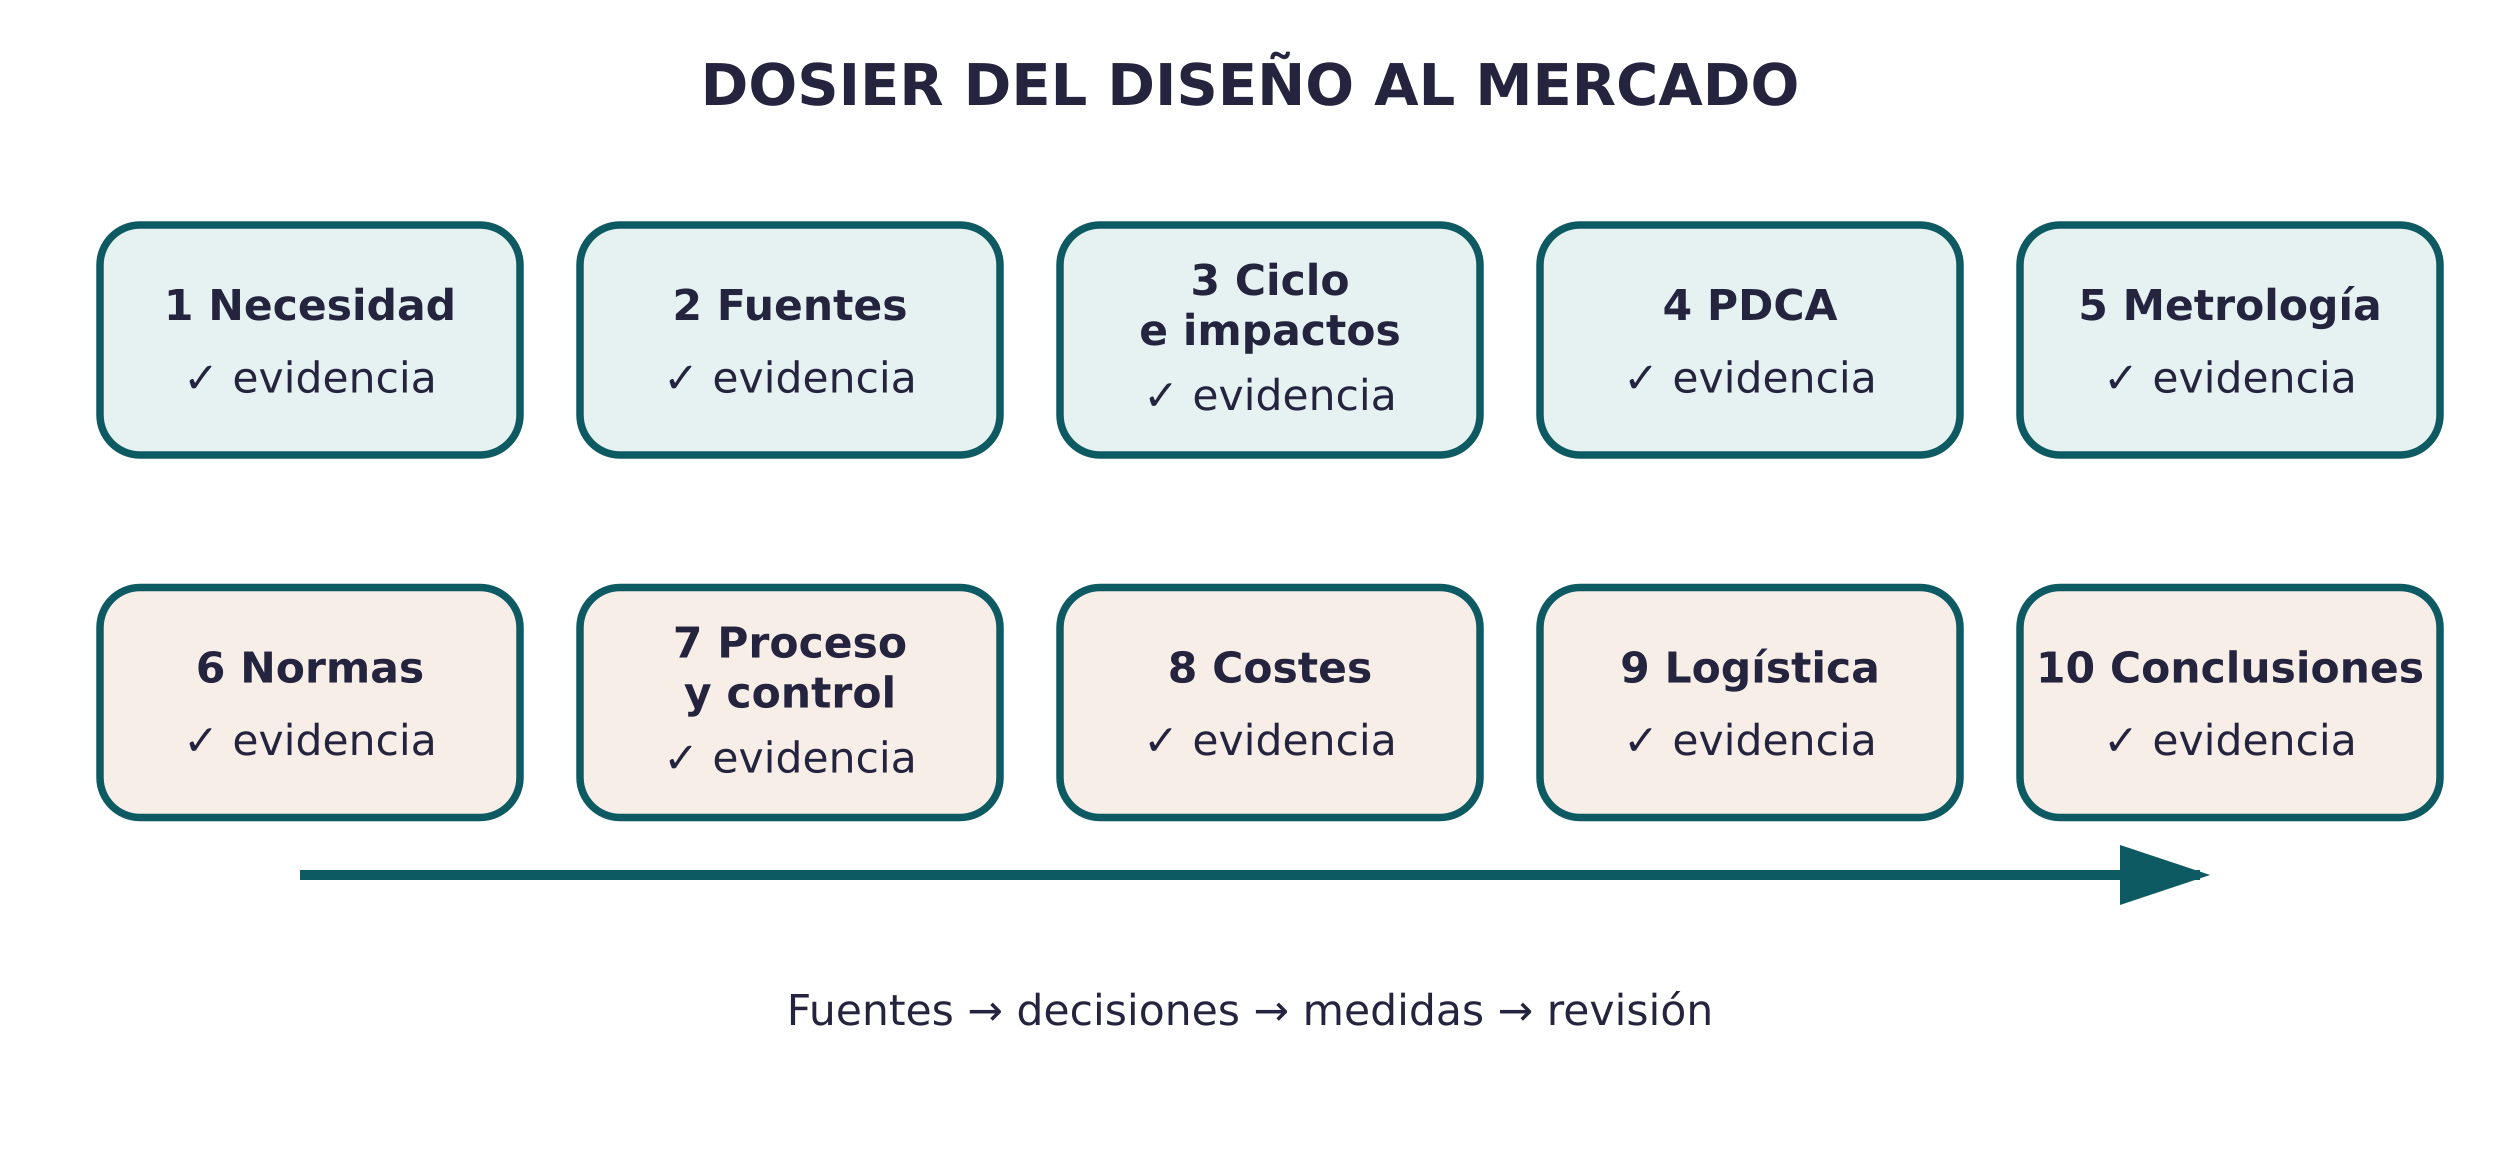
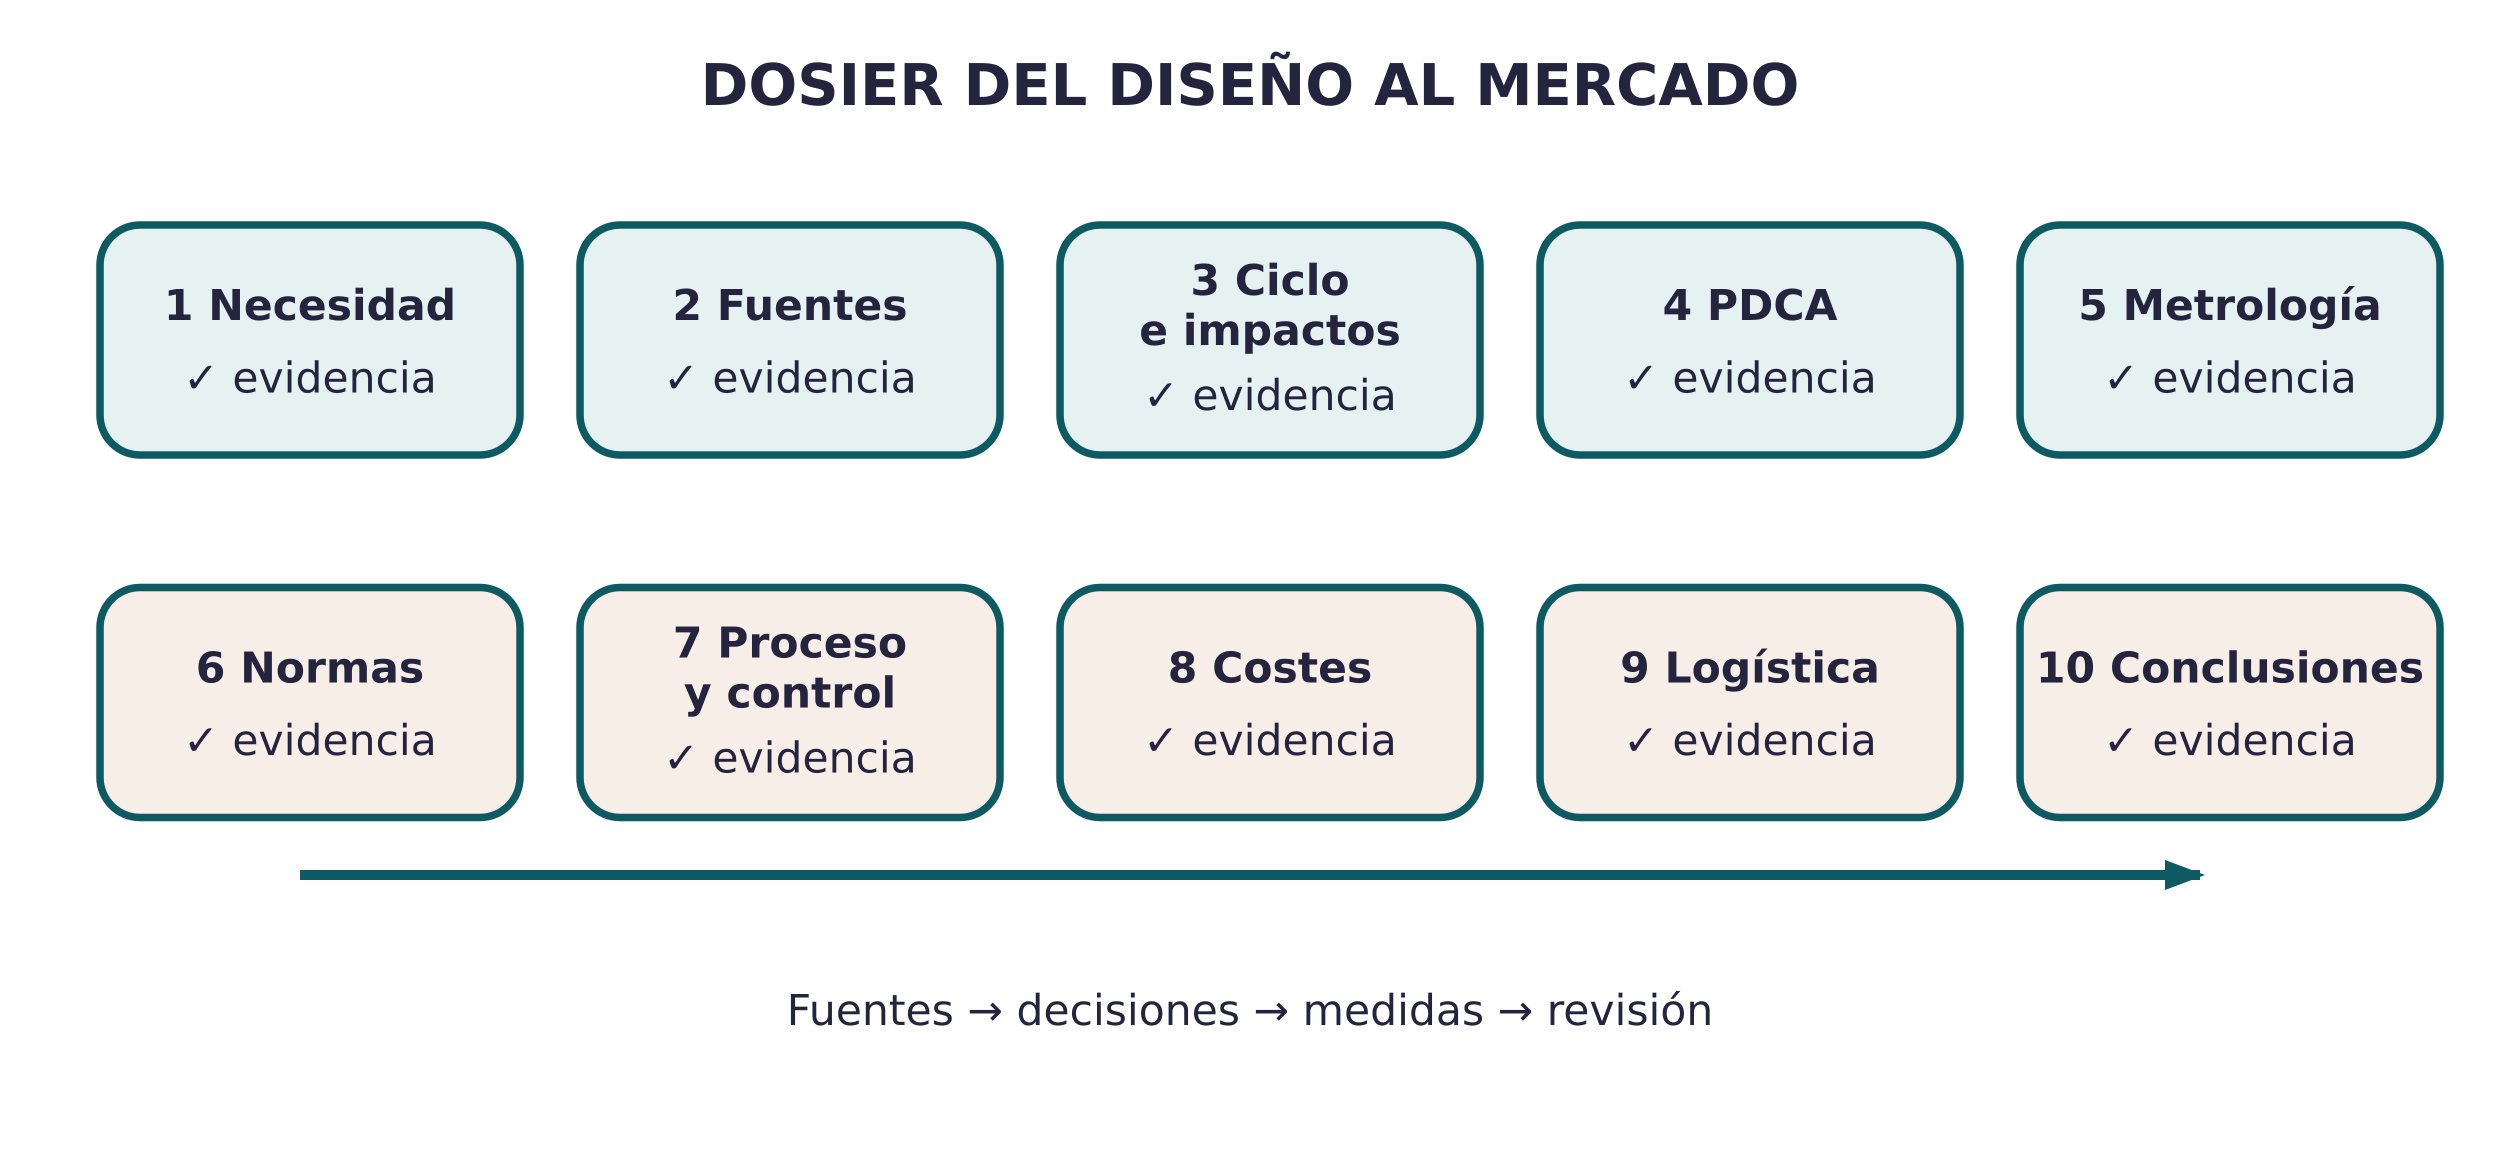
<svg xmlns="http://www.w3.org/2000/svg" viewBox="0 0 1000 460" role="img">
  <style>text{font-family:Verdana,'DejaVu Sans',Arial,sans-serif;fill:#25243f} .t{font-size:23px;font-weight:700} .s{font-size:17px} .box{fill:#f7f6fb;stroke:#0e5a63;stroke-width:3} .arr{stroke:#0e5a63;stroke-width:4;fill:none;marker-end:url(#a)} .return{stroke:#8a4b2a;stroke-width:4;fill:none;stroke-dasharray:9 7;marker-end:url(#b)}</style>
  <defs>
-     <marker id="a" markerWidth="10" markerHeight="10" refX="8" refY="3" orient="auto">
-       <path d="M0,0 L0,6 L9,3 z" fill="#0e5a63" />
+     <marker id="a" markerUnits="userSpaceOnUse" markerWidth="16" markerHeight="12" refX="14" refY="6" orient="auto">
+       <path d="M0,0 L0,12 L16,6 z" fill="#0e5a63" />
    </marker>
-     <marker id="b" markerWidth="10" markerHeight="10" refX="8" refY="3" orient="auto">
-       <path d="M0,0 L0,6 L9,3 z" fill="#8a4b2a" />
+     <marker id="b" markerUnits="userSpaceOnUse" markerWidth="16" markerHeight="12" refX="14" refY="6" orient="auto">
+       <path d="M0,0 L0,12 L16,6 z" fill="#8a4b2a" />
    </marker>
  </defs>
  <text class="t" x="500" y="42" text-anchor="middle">DOSIER DEL DISEÑO AL MERCADO</text>
  <rect x="40" y="90" rx="16" width="168" height="92" fill="#e6f1f2" stroke="#0e5a63" stroke-width="3" />
  <text class="s" x="124" y="128" text-anchor="middle" font-weight="700">1 Necesidad</text>
  <text class="s" x="124" y="157" text-anchor="middle">✓ evidencia</text>
  <rect x="232" y="90" rx="16" width="168" height="92" fill="#e6f1f2" stroke="#0e5a63" stroke-width="3" />
  <text class="s" x="316" y="128" text-anchor="middle" font-weight="700">2 Fuentes</text>
  <text class="s" x="316" y="157" text-anchor="middle">✓ evidencia</text>
  <rect x="424" y="90" rx="16" width="168" height="92" fill="#e6f1f2" stroke="#0e5a63" stroke-width="3" />
  <text class="s" x="508" y="118" text-anchor="middle" font-weight="700">3 Ciclo</text>
  <text class="s" x="508" y="138" text-anchor="middle" font-weight="700">e impactos</text>
  <text class="s" x="508" y="164" text-anchor="middle">✓ evidencia</text>
  <rect x="616" y="90" rx="16" width="168" height="92" fill="#e6f1f2" stroke="#0e5a63" stroke-width="3" />
  <text class="s" x="700" y="128" text-anchor="middle" font-weight="700">4 PDCA</text>
  <text class="s" x="700" y="157" text-anchor="middle">✓ evidencia</text>
  <rect x="808" y="90" rx="16" width="168" height="92" fill="#e6f1f2" stroke="#0e5a63" stroke-width="3" />
  <text class="s" x="892" y="128" text-anchor="middle" font-weight="700">5 Metrología</text>
  <text class="s" x="892" y="157" text-anchor="middle">✓ evidencia</text>
  <rect x="40" y="235" rx="16" width="168" height="92" fill="#f8eee8" stroke="#0e5a63" stroke-width="3" />
  <text class="s" x="124" y="273" text-anchor="middle" font-weight="700">6 Normas</text>
  <text class="s" x="124" y="302" text-anchor="middle">✓ evidencia</text>
  <rect x="232" y="235" rx="16" width="168" height="92" fill="#f8eee8" stroke="#0e5a63" stroke-width="3" />
  <text class="s" x="316" y="263" text-anchor="middle" font-weight="700">7 Proceso</text>
  <text class="s" x="316" y="283" text-anchor="middle" font-weight="700">y control</text>
  <text class="s" x="316" y="309" text-anchor="middle">✓ evidencia</text>
  <rect x="424" y="235" rx="16" width="168" height="92" fill="#f8eee8" stroke="#0e5a63" stroke-width="3" />
  <text class="s" x="508" y="273" text-anchor="middle" font-weight="700">8 Costes</text>
  <text class="s" x="508" y="302" text-anchor="middle">✓ evidencia</text>
  <rect x="616" y="235" rx="16" width="168" height="92" fill="#f8eee8" stroke="#0e5a63" stroke-width="3" />
  <text class="s" x="700" y="273" text-anchor="middle" font-weight="700">9 Logística</text>
  <text class="s" x="700" y="302" text-anchor="middle">✓ evidencia</text>
  <rect x="808" y="235" rx="16" width="168" height="92" fill="#f8eee8" stroke="#0e5a63" stroke-width="3" />
  <text class="s" x="892" y="273" text-anchor="middle" font-weight="700">10 Conclusiones</text>
  <text class="s" x="892" y="302" text-anchor="middle">✓ evidencia</text>
  <path class="arr" d="M120 350 H880" />
  <text class="s" x="500" y="410" text-anchor="middle">Fuentes → decisiones → medidas → revisión</text>
</svg>
